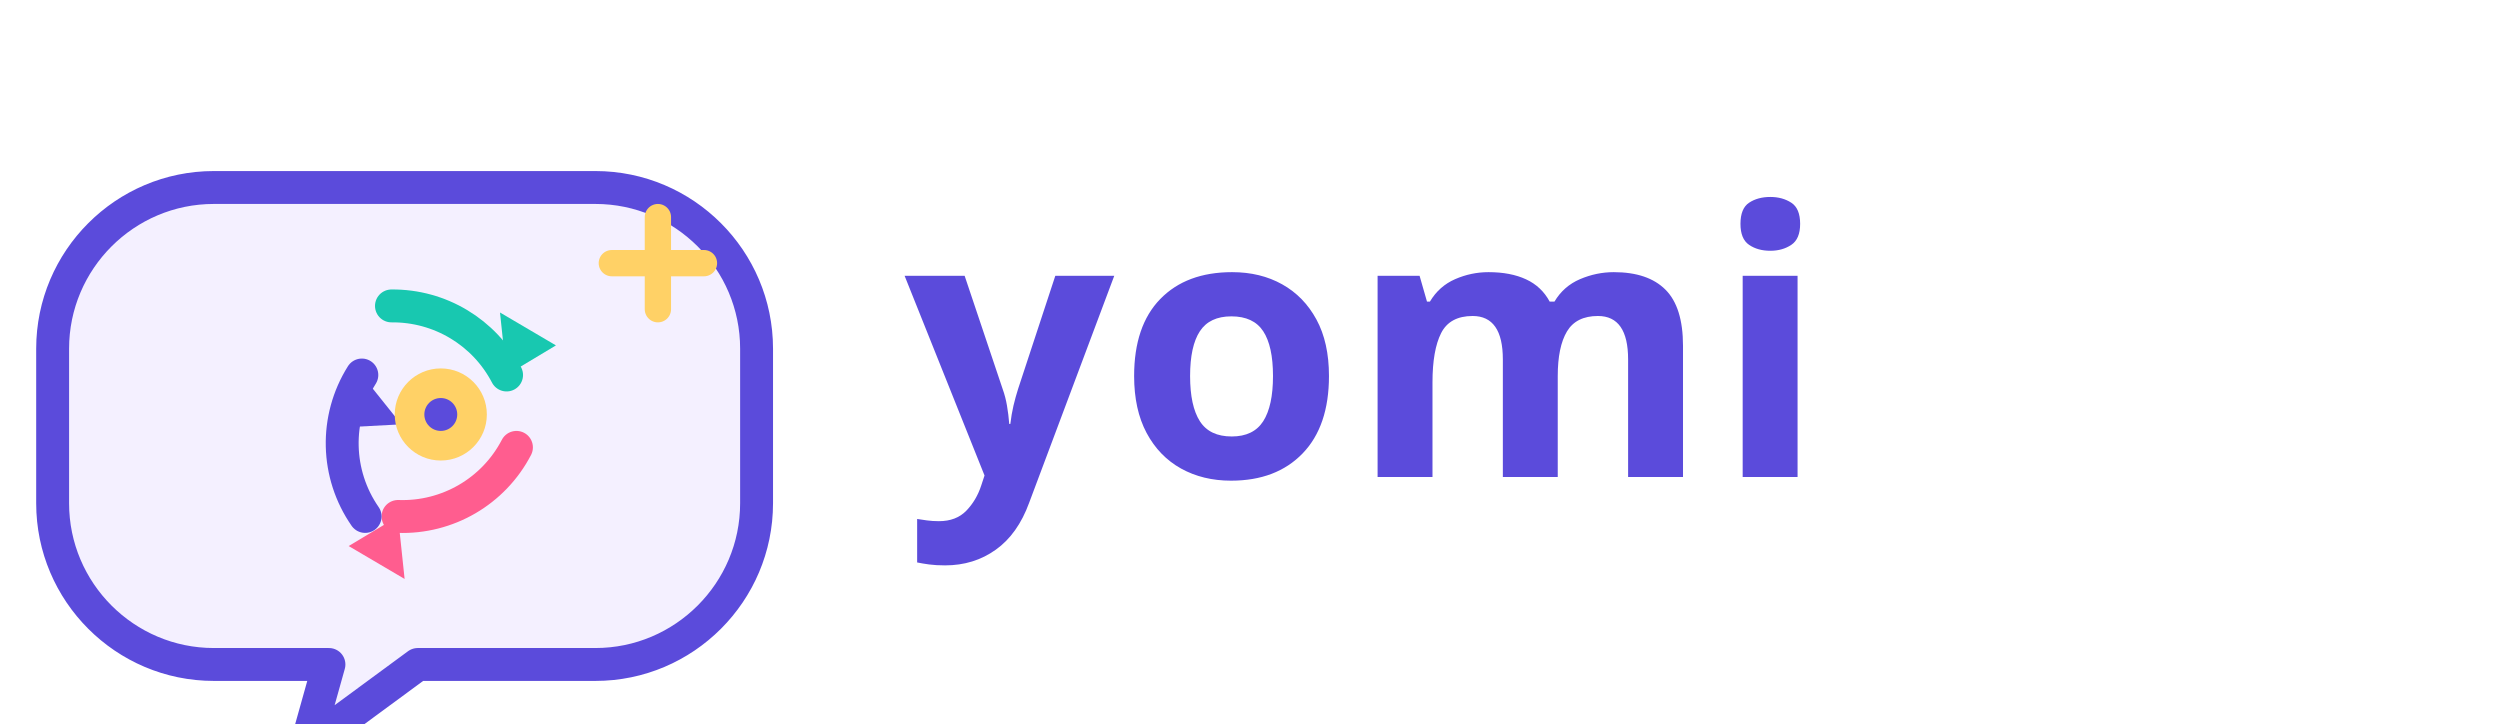
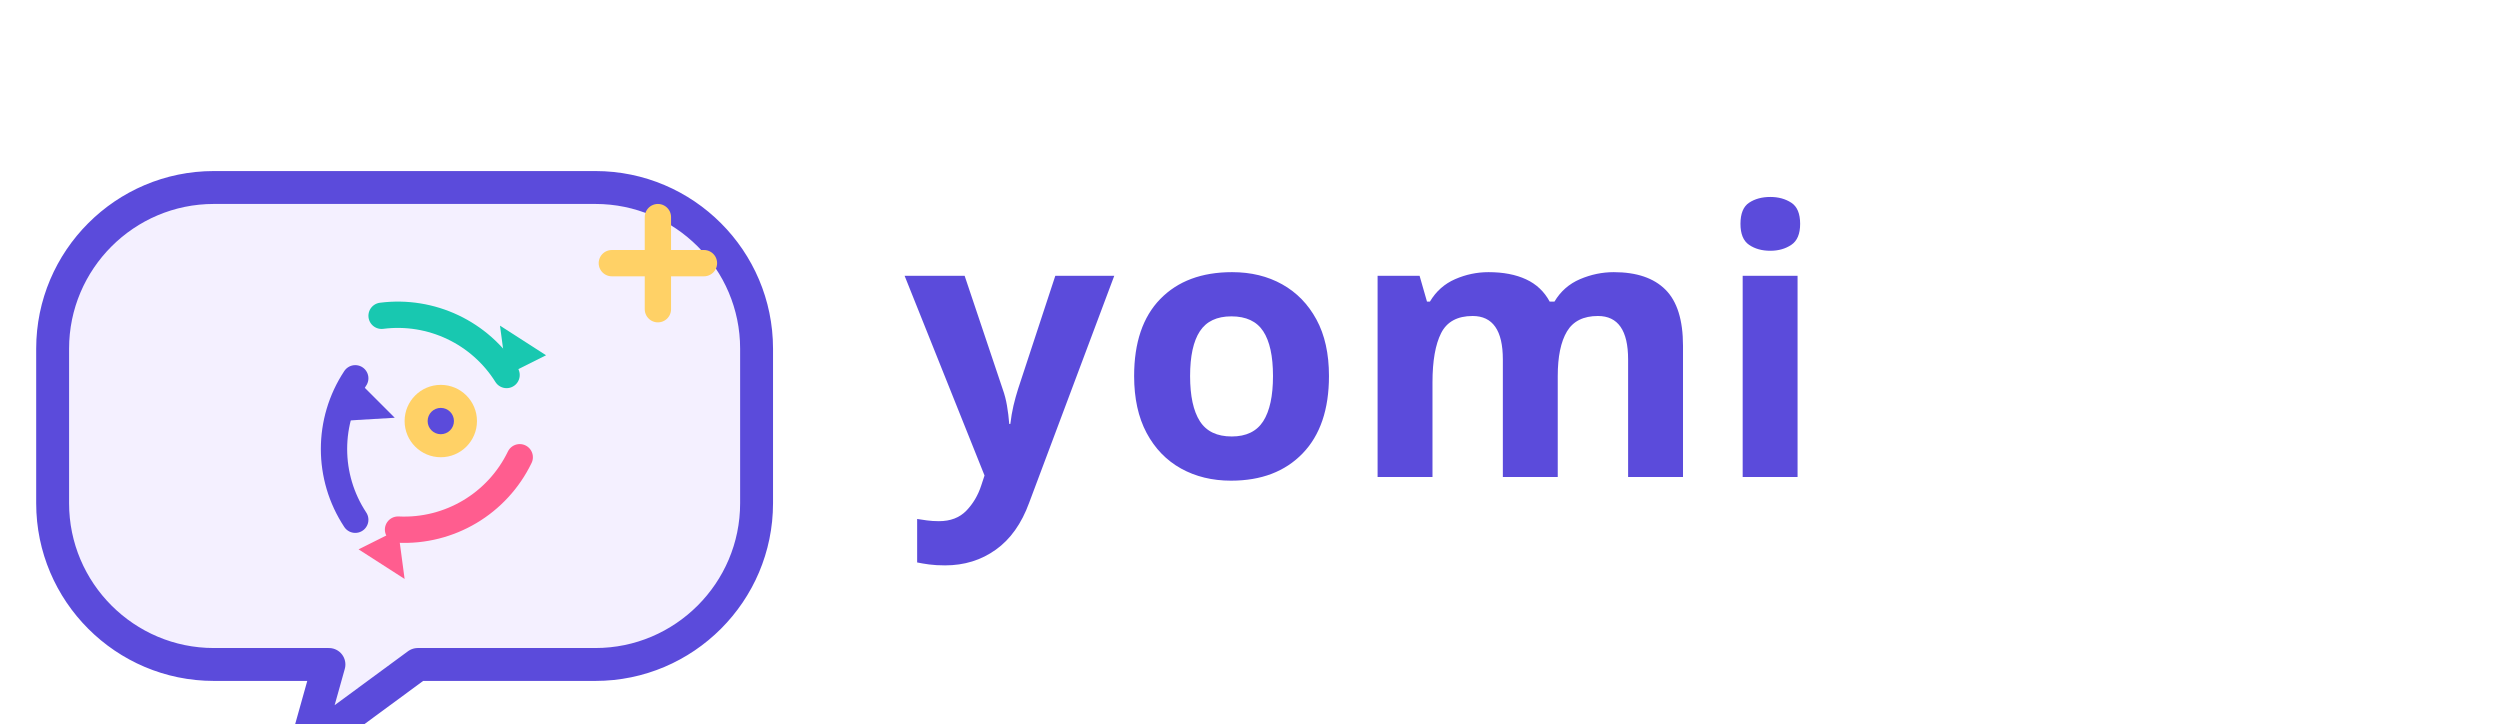
<svg xmlns="http://www.w3.org/2000/svg" viewBox="0 0 760 220" role="img" aria-labelledby="title desc">
  <g transform="translate(28 28)">
    <path d="M37 29h116c27 0 49 22 49 49v47c0 27-22 49-49 49H99l-34 25 7-25H37c-27 0-49-22-49-49V78c0-27 22-49 49-49Z" fill="#f4f0ff" stroke="#5b4bdb" stroke-width="10" stroke-linejoin="round" />
-     <path d="M91 65a39 39 0 0 1 35 21" fill="none" stroke="#18c8b0" stroke-width="10" stroke-linecap="round" />
-     <path d="m126 86-2-19 17 10Z" fill="#18c8b0" />
-     <path d="M129 108a39 39 0 0 1-36 21" fill="none" stroke="#ff5d8f" stroke-width="10" stroke-linecap="round" />
-     <path d="m93 129 2 19-17-10Z" fill="#ff5d8f" />
-     <path d="M83 129a39 39 0 0 1-1-43" fill="none" stroke="#5b4bdb" stroke-width="10" stroke-linecap="round" />
-     <path d="m82 86 12 15-19 1Z" fill="#5b4bdb" />
-     <circle cx="106" cy="98" r="14" fill="#ffd166" />
-     <circle cx="106" cy="98" r="5" fill="#5b4bdb" />
+     <path d="M88 68a39 39 0 0 1 38 18" fill="none" stroke="#18c8b0" stroke-width="8" stroke-linecap="round" />
+     <path d="m126 86-2-15 14 9Z" fill="#18c8b0" />
+     <path d="M130 111a39 39 0 0 1-37 22" fill="none" stroke="#ff5d8f" stroke-width="8" stroke-linecap="round" />
+     <path d="m93 133 2 15-14-9Z" fill="#ff5d8f" />
+     <path d="M80 130a39 39 0 0 1 0-43" fill="none" stroke="#5b4bdb" stroke-width="8" stroke-linecap="round" />
+     <path d="m80 87 12 12-17 1Z" fill="#5b4bdb" />
+     <circle cx="106" cy="100" r="11" fill="#ffd166" />
+     <circle cx="106" cy="100" r="4" fill="#5b4bdb" />
    <path d="M172 38v28M158 52h28" stroke="#ffd166" stroke-width="8" stroke-linecap="round" />
  </g>
  <text x="275" y="145" fill="#5b4bdb" font-family="Nunito, Quicksand, Arial Rounded MT Bold, sans-serif" font-size="112" font-weight="700" letter-spacing="1">yomi</text>
</svg>
